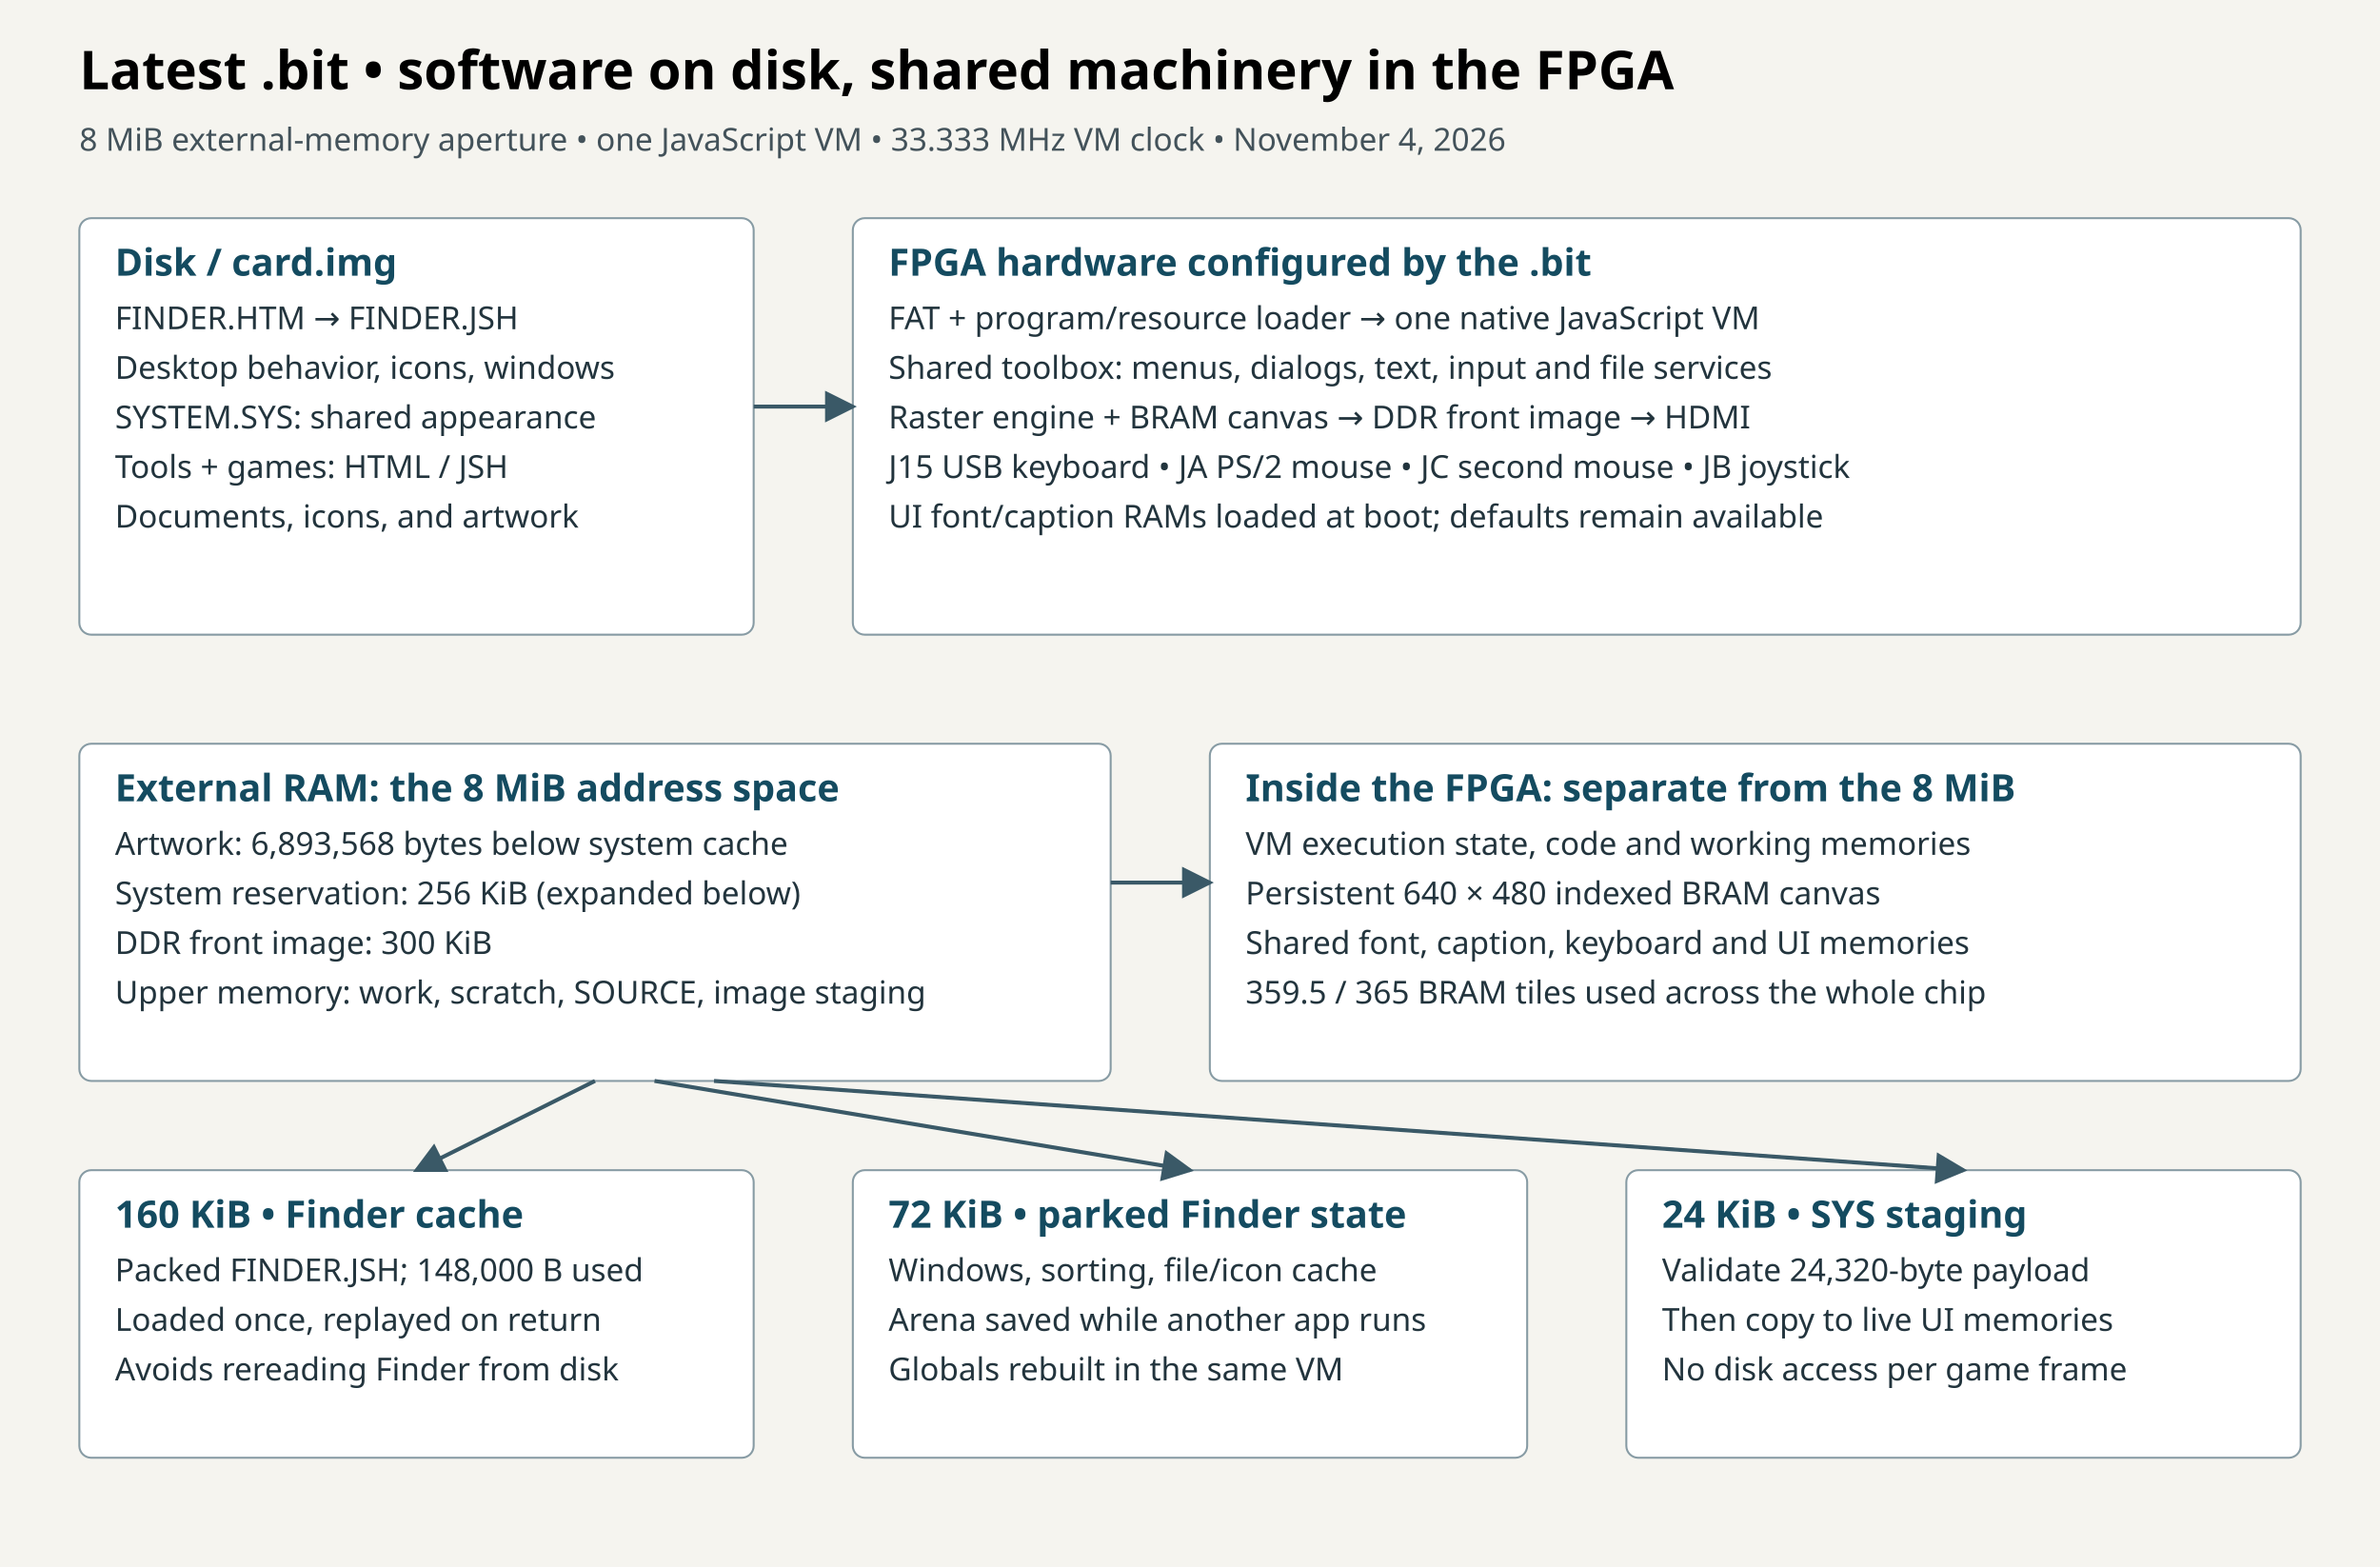
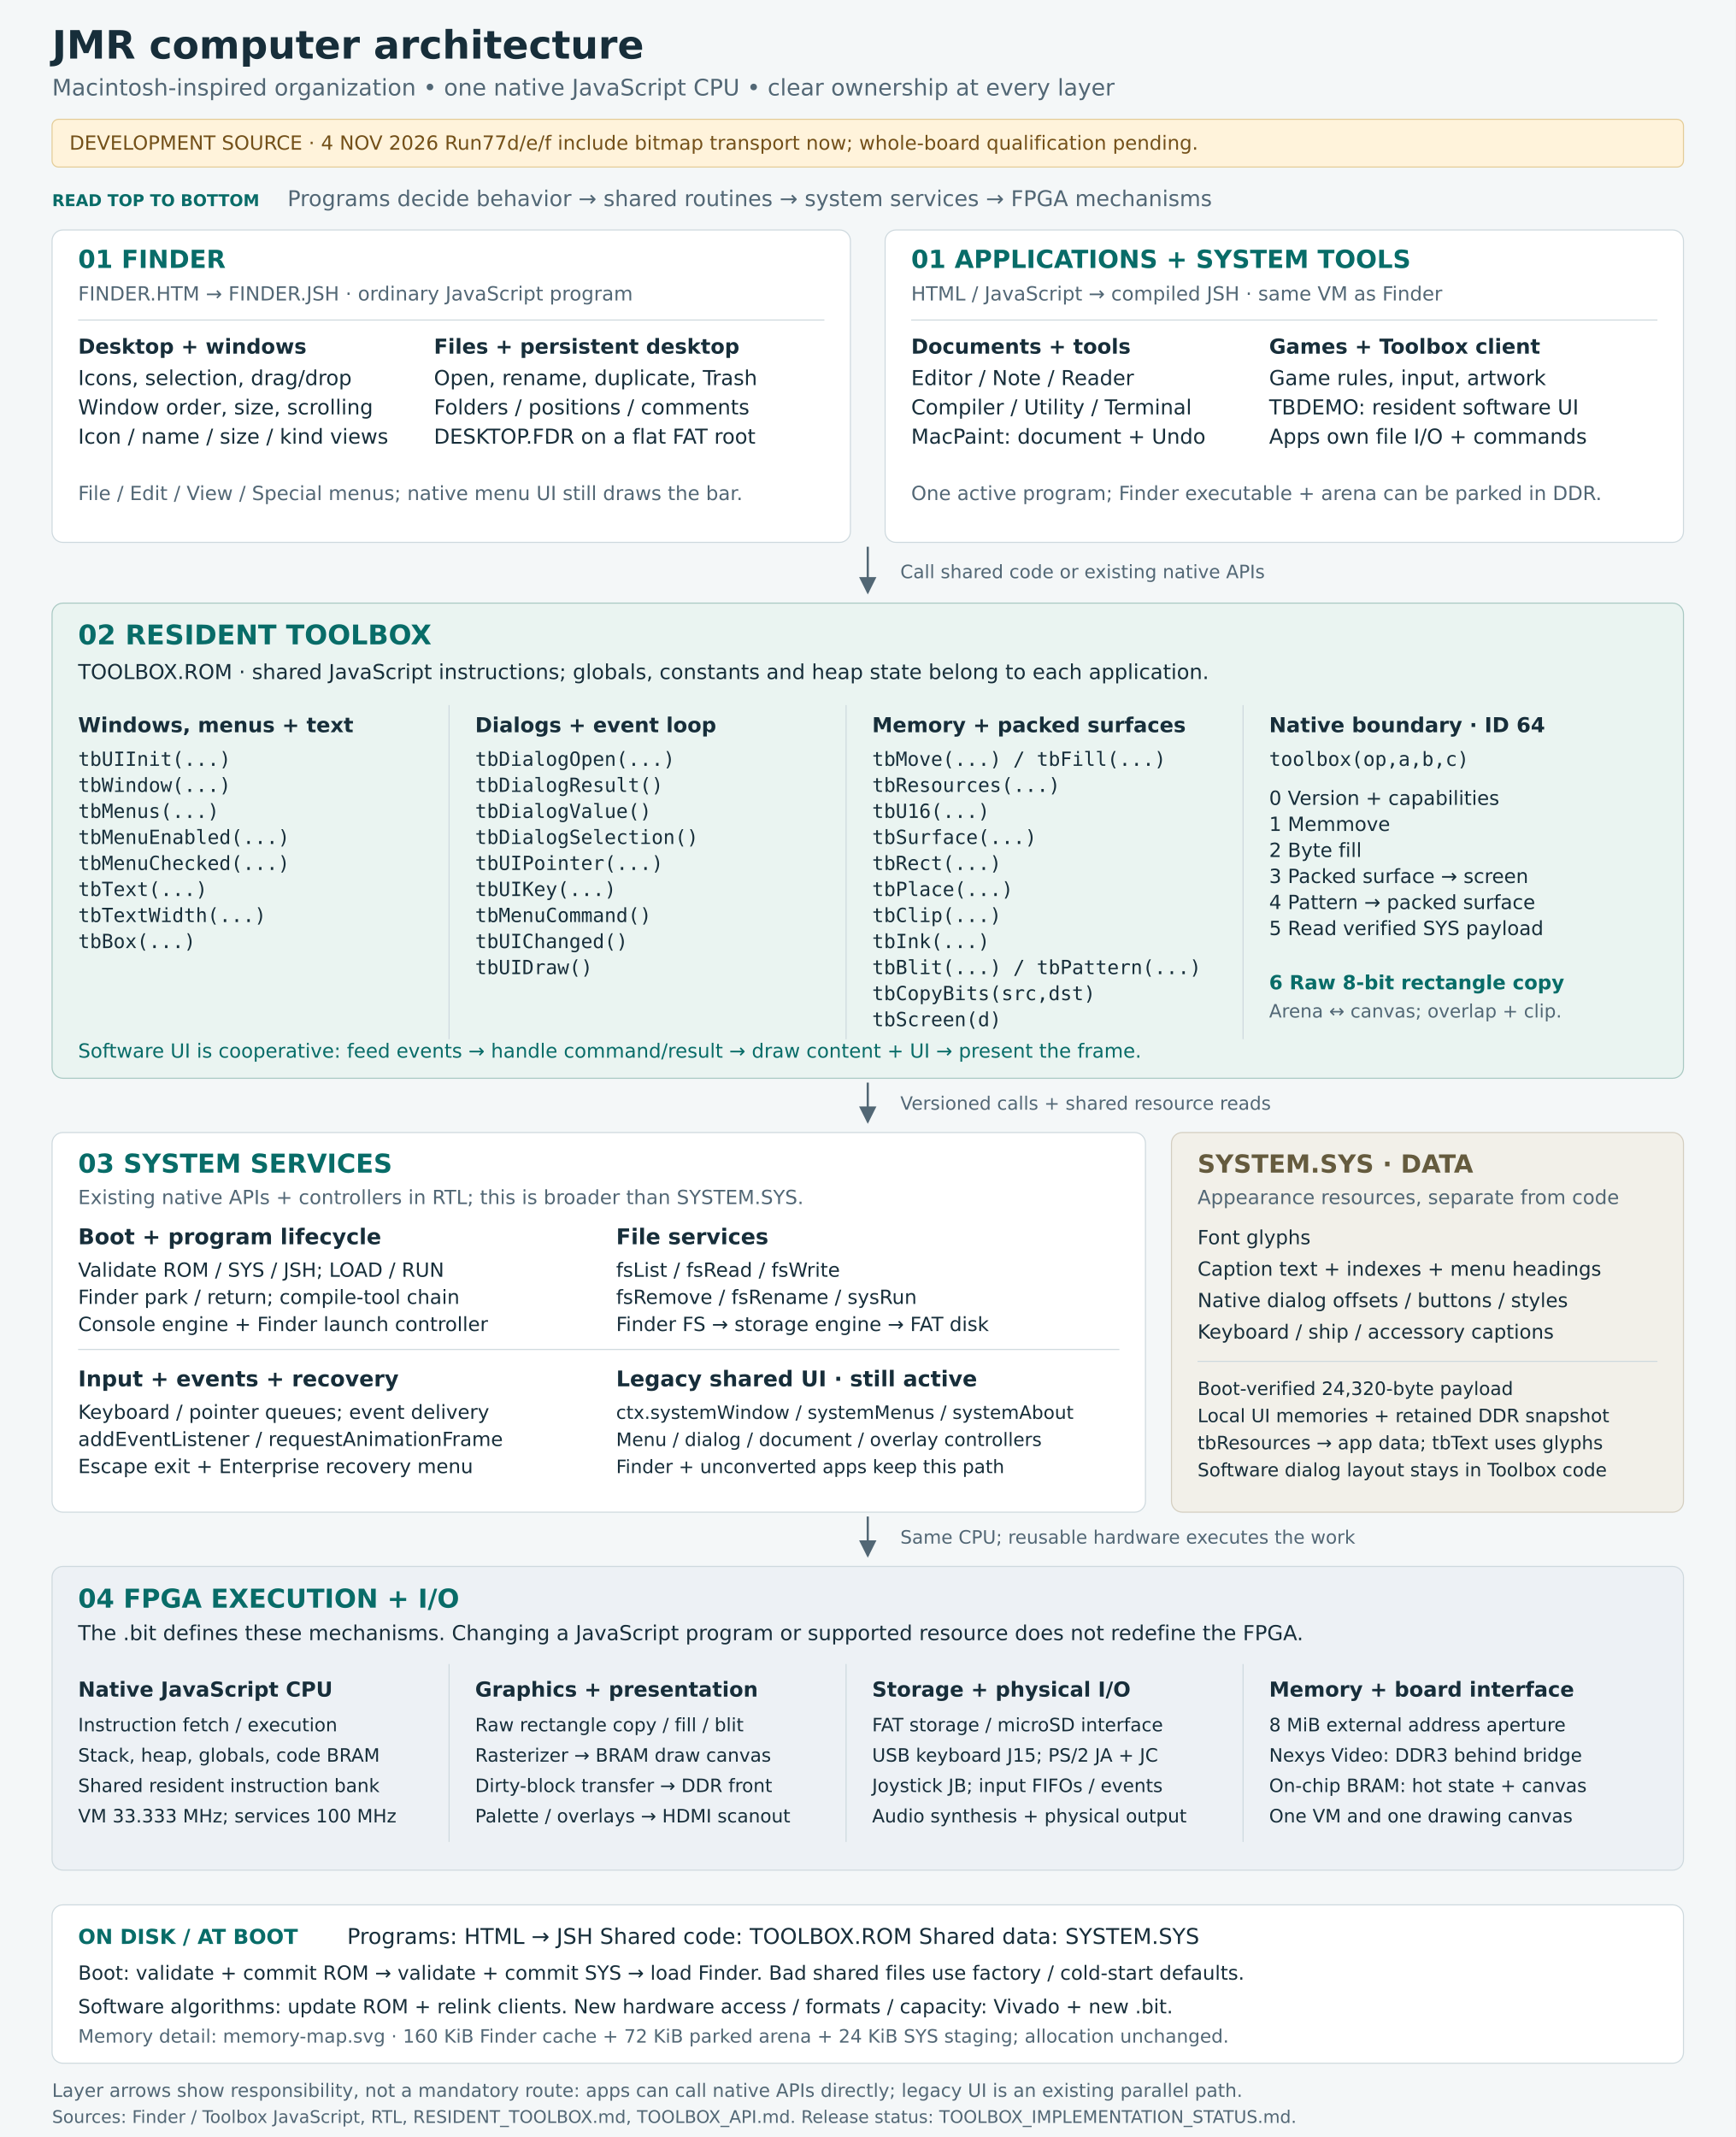
- <svg xmlns="http://www.w3.org/2000/svg" width="1200" height="790" viewBox="0 0 1200 790">
+ <svg xmlns="http://www.w3.org/2000/svg" width="1600" height="1970" viewBox="0 0 1600 1970" role="img" aria-labelledby="title desc">
  <defs>
-     <marker id="a" markerWidth="8" markerHeight="8" refX="7" refY="4" orient="auto">
-       <path d="M0 0L8 4L0 8" fill="#3a5967" />
+     <marker id="arrow" markerWidth="8" markerHeight="8" refX="7" refY="4" orient="auto">
+       <path d="M0 0 L8 4 L0 8" fill="#526775" />
    </marker>
  </defs>
-   <rect width="1200" height="100%" fill="#f5f4ef" />
-   <text x="40" y="45" font-family="sans-serif" font-size="27" font-weight="bold">Latest .bit • software on disk, shared machinery in the FPGA</text>
-   <text x="40" y="76" font-family="sans-serif" font-size="16" fill="#43525a">8 MiB external-memory aperture • one JavaScript VM • 33.333 MHz VM clock • November 4, 2026</text>
-   <rect x="40" y="110" width="340" height="210" rx="6" fill="white" stroke="#879ba4" />
-   <text x="58" y="139" font-family="sans-serif" font-size="19" font-weight="bold" fill="#144b60">Disk / card.img</text>
-   <text x="58" y="166" font-family="sans-serif" font-size="16" fill="#22343d">FINDER.HTM → FINDER.JSH</text>
-   <text x="58" y="191" font-family="sans-serif" font-size="16" fill="#22343d">Desktop behavior, icons, windows</text>
-   <text x="58" y="216" font-family="sans-serif" font-size="16" fill="#22343d">SYSTEM.SYS: shared appearance</text>
-   <text x="58" y="241" font-family="sans-serif" font-size="16" fill="#22343d">Tools + games: HTML / JSH</text>
-   <text x="58" y="266" font-family="sans-serif" font-size="16" fill="#22343d">Documents, icons, and artwork</text>
-   <rect x="430" y="110" width="730" height="210" rx="6" fill="white" stroke="#879ba4" />
-   <text x="448" y="139" font-family="sans-serif" font-size="19" font-weight="bold" fill="#144b60">FPGA hardware configured by the .bit</text>
-   <text x="448" y="166" font-family="sans-serif" font-size="16" fill="#22343d">FAT + program/resource loader → one native JavaScript VM</text>
-   <text x="448" y="191" font-family="sans-serif" font-size="16" fill="#22343d">Shared toolbox: menus, dialogs, text, input and file services</text>
-   <text x="448" y="216" font-family="sans-serif" font-size="16" fill="#22343d">Raster engine + BRAM canvas → DDR front image → HDMI</text>
-   <text x="448" y="241" font-family="sans-serif" font-size="16" fill="#22343d">J15 USB keyboard • JA PS/2 mouse • JC second mouse • JB joystick</text>
-   <text x="448" y="266" font-family="sans-serif" font-size="16" fill="#22343d">UI font/caption RAMs loaded at boot; defaults remain available</text>
-   <rect x="40" y="375" width="520" height="170" rx="6" fill="white" stroke="#879ba4" />
-   <text x="58" y="404" font-family="sans-serif" font-size="19" font-weight="bold" fill="#144b60">External RAM: the 8 MiB address space</text>
-   <text x="58" y="431" font-family="sans-serif" font-size="16" fill="#22343d">Artwork: 6,893,568 bytes below system cache</text>
-   <text x="58" y="456" font-family="sans-serif" font-size="16" fill="#22343d">System reservation: 256 KiB (expanded below)</text>
-   <text x="58" y="481" font-family="sans-serif" font-size="16" fill="#22343d">DDR front image: 300 KiB</text>
-   <text x="58" y="506" font-family="sans-serif" font-size="16" fill="#22343d">Upper memory: work, scratch, SOURCE, image staging</text>
-   <rect x="610" y="375" width="550" height="170" rx="6" fill="white" stroke="#879ba4" />
-   <text x="628" y="404" font-family="sans-serif" font-size="19" font-weight="bold" fill="#144b60">Inside the FPGA: separate from the 8 MiB</text>
-   <text x="628" y="431" font-family="sans-serif" font-size="16" fill="#22343d">VM execution state, code and working memories</text>
-   <text x="628" y="456" font-family="sans-serif" font-size="16" fill="#22343d">Persistent 640 × 480 indexed BRAM canvas</text>
-   <text x="628" y="481" font-family="sans-serif" font-size="16" fill="#22343d">Shared font, caption, keyboard and UI memories</text>
-   <text x="628" y="506" font-family="sans-serif" font-size="16" fill="#22343d">359.5 / 365 BRAM tiles used across the whole chip</text>
-   <rect x="40" y="590" width="340" height="145" rx="6" fill="white" stroke="#879ba4" />
-   <text x="58" y="619" font-family="sans-serif" font-size="19" font-weight="bold" fill="#144b60">160 KiB • Finder cache</text>
-   <text x="58" y="646" font-family="sans-serif" font-size="16" fill="#22343d">Packed FINDER.JSH; 148,000 B used</text>
-   <text x="58" y="671" font-family="sans-serif" font-size="16" fill="#22343d">Loaded once, replayed on return</text>
-   <text x="58" y="696" font-family="sans-serif" font-size="16" fill="#22343d">Avoids rereading Finder from disk</text>
-   <rect x="430" y="590" width="340" height="145" rx="6" fill="white" stroke="#879ba4" />
-   <text x="448" y="619" font-family="sans-serif" font-size="19" font-weight="bold" fill="#144b60">72 KiB • parked Finder state</text>
-   <text x="448" y="646" font-family="sans-serif" font-size="16" fill="#22343d">Windows, sorting, file/icon cache</text>
-   <text x="448" y="671" font-family="sans-serif" font-size="16" fill="#22343d">Arena saved while another app runs</text>
-   <text x="448" y="696" font-family="sans-serif" font-size="16" fill="#22343d">Globals rebuilt in the same VM</text>
-   <rect x="820" y="590" width="340" height="145" rx="6" fill="white" stroke="#879ba4" />
-   <text x="838" y="619" font-family="sans-serif" font-size="19" font-weight="bold" fill="#144b60">24 KiB • SYS staging</text>
-   <text x="838" y="646" font-family="sans-serif" font-size="16" fill="#22343d">Validate 24,320-byte payload</text>
-   <text x="838" y="671" font-family="sans-serif" font-size="16" fill="#22343d">Then copy to live UI memories</text>
-   <text x="838" y="696" font-family="sans-serif" font-size="16" fill="#22343d">No disk access per game frame</text>
-   <path d="M380 205 L430 205" fill="none" stroke="#3a5967" stroke-width="2" marker-end="url(#a)" />
-   <path d="M560 445 L610 445" fill="none" stroke="#3a5967" stroke-width="2" marker-end="url(#a)" />
-   <path d="M300 545 L210 590" fill="none" stroke="#3a5967" stroke-width="2" marker-end="url(#a)" />
-   <path d="M330 545 L600 590" fill="none" stroke="#3a5967" stroke-width="2" marker-end="url(#a)" />
-   <path d="M360 545 L990 590" fill="none" stroke="#3a5967" stroke-width="2" marker-end="url(#a)" />
+   <rect x="0" y="0" width="1600" height="1970" rx="0" fill="#f4f7f8" stroke="none" />
+   <text x="48" y="54" font-family="DejaVu Sans,sans-serif" font-size="36" font-weight="bold" fill="#172e3a">JMR computer architecture</text>
+   <text x="48" y="88" font-family="DejaVu Sans,sans-serif" font-size="21" font-weight="normal" fill="#526775">Macintosh-inspired organization • one native JavaScript CPU • clear ownership at every layer</text>
+   <rect x="48" y="110" width="1504" height="44" rx="6" fill="#fff3db" stroke="#e3cc98" />
+   <text x="64" y="138" font-family="DejaVu Sans,sans-serif" font-size="18" font-weight="normal" fill="#735019">DEVELOPMENT SOURCE · 4 NOV 2026     Run77d/e/f include bitmap transport now; whole-board qualification pending.</text>
+   <text x="48" y="190" font-family="DejaVu Sans,sans-serif" font-size="15" font-weight="bold" fill="#086c68">READ TOP TO BOTTOM</text>
+   <text x="265" y="190" font-family="DejaVu Sans,sans-serif" font-size="20" font-weight="normal" fill="#526775">Programs decide behavior → shared routines → system services → FPGA mechanisms</text>
+   <rect x="48" y="212" width="736" height="288" rx="10" fill="white" stroke="#ced9de" />
+   <rect x="816" y="212" width="736" height="288" rx="10" fill="white" stroke="#ced9de" />
+   <text x="72" y="247" font-family="DejaVu Sans,sans-serif" font-size="23" font-weight="bold" fill="#086c68">01   FINDER</text>
+   <text x="840" y="247" font-family="DejaVu Sans,sans-serif" font-size="23" font-weight="bold" fill="#086c68">01   APPLICATIONS + SYSTEM TOOLS</text>
+   <text x="72" y="277" font-family="DejaVu Sans,sans-serif" font-size="18" font-weight="normal" fill="#526775">FINDER.HTM → FINDER.JSH · ordinary JavaScript program</text>
+   <text x="840" y="277" font-family="DejaVu Sans,sans-serif" font-size="18" font-weight="normal" fill="#526775">HTML / JavaScript → compiled JSH · same VM as Finder</text>
+   <path d="M72 295 H760" stroke="#ced9de" />
+   <path d="M840 295 H1528" stroke="#ced9de" />
+   <text x="72" y="326" font-family="DejaVu Sans,sans-serif" font-size="19" font-weight="bold" fill="#172e3a">Desktop + windows</text>
+   <text x="400" y="326" font-family="DejaVu Sans,sans-serif" font-size="19" font-weight="bold" fill="#172e3a">Files + persistent desktop</text>
+   <text x="72" y="355" font-family="DejaVu Sans,sans-serif" font-size="19" font-weight="normal" fill="#172e3a">Icons, selection, drag/drop</text>
+   <text x="72" y="382" font-family="DejaVu Sans,sans-serif" font-size="19" font-weight="normal" fill="#172e3a">Window order, size, scrolling</text>
+   <text x="72" y="409" font-family="DejaVu Sans,sans-serif" font-size="19" font-weight="normal" fill="#172e3a">Icon / name / size / kind views</text>
+   <text x="400" y="355" font-family="DejaVu Sans,sans-serif" font-size="19" font-weight="normal" fill="#172e3a">Open, rename, duplicate, Trash</text>
+   <text x="400" y="382" font-family="DejaVu Sans,sans-serif" font-size="19" font-weight="normal" fill="#172e3a">Folders / positions / comments</text>
+   <text x="400" y="409" font-family="DejaVu Sans,sans-serif" font-size="19" font-weight="normal" fill="#172e3a">DESKTOP.FDR on a flat FAT root</text>
+   <text x="72" y="461" font-family="DejaVu Sans,sans-serif" font-size="18" font-weight="normal" fill="#526775">File / Edit / View / Special menus; native menu UI still draws the bar.</text>
+   <text x="840" y="326" font-family="DejaVu Sans,sans-serif" font-size="19" font-weight="bold" fill="#172e3a">Documents + tools</text>
+   <text x="1170" y="326" font-family="DejaVu Sans,sans-serif" font-size="19" font-weight="bold" fill="#172e3a">Games + Toolbox client</text>
+   <text x="840" y="355" font-family="DejaVu Sans,sans-serif" font-size="19" font-weight="normal" fill="#172e3a">Editor / Note / Reader</text>
+   <text x="840" y="382" font-family="DejaVu Sans,sans-serif" font-size="19" font-weight="normal" fill="#172e3a">Compiler / Utility / Terminal</text>
+   <text x="840" y="409" font-family="DejaVu Sans,sans-serif" font-size="19" font-weight="normal" fill="#172e3a">MacPaint: document + Undo</text>
+   <text x="1170" y="355" font-family="DejaVu Sans,sans-serif" font-size="19" font-weight="normal" fill="#172e3a">Game rules, input, artwork</text>
+   <text x="1170" y="382" font-family="DejaVu Sans,sans-serif" font-size="19" font-weight="normal" fill="#172e3a">TBDEMO: resident software UI</text>
+   <text x="1170" y="409" font-family="DejaVu Sans,sans-serif" font-size="19" font-weight="normal" fill="#172e3a">Apps own file I/O + commands</text>
+   <text x="840" y="461" font-family="DejaVu Sans,sans-serif" font-size="18" font-weight="normal" fill="#526775">One active program; Finder executable + arena can be parked in DDR.</text>
+   <path d="M800 504 V546" stroke="#526775" stroke-width="2" marker-end="url(#arrow)" />
+   <text x="830" y="533" font-family="DejaVu Sans,sans-serif" font-size="17" font-weight="normal" fill="#526775">Call shared code or existing native APIs</text>
+   <rect x="48" y="556" width="1504" height="438" rx="10" fill="#eaf4f1" stroke="#a9c9c3" />
+   <text x="72" y="594" font-family="DejaVu Sans,sans-serif" font-size="25" font-weight="bold" fill="#086c68">02   RESIDENT TOOLBOX</text>
+   <text x="72" y="626" font-family="DejaVu Sans,sans-serif" font-size="19" font-weight="normal" fill="#172e3a">TOOLBOX.ROM · shared JavaScript instructions; globals, constants and heap state belong to each application.</text>
+   <path d="M414 650 L414 958" stroke="#ced9de" />
+   <path d="M780 650 L780 958" stroke="#ced9de" />
+   <path d="M1146 650 L1146 958" stroke="#ced9de" />
+   <text x="72" y="675" font-family="DejaVu Sans,sans-serif" font-size="19" font-weight="bold" fill="#172e3a">Windows, menus + text</text>
+   <text x="72" y="706" font-family="DejaVu Sans Mono,sans-serif" font-size="18" font-weight="normal" fill="#172e3a">tbUIInit(...)</text>
+   <text x="72" y="730" font-family="DejaVu Sans Mono,sans-serif" font-size="18" font-weight="normal" fill="#172e3a">tbWindow(...)</text>
+   <text x="72" y="754" font-family="DejaVu Sans Mono,sans-serif" font-size="18" font-weight="normal" fill="#172e3a">tbMenus(...)</text>
+   <text x="72" y="778" font-family="DejaVu Sans Mono,sans-serif" font-size="18" font-weight="normal" fill="#172e3a">tbMenuEnabled(...)</text>
+   <text x="72" y="802" font-family="DejaVu Sans Mono,sans-serif" font-size="18" font-weight="normal" fill="#172e3a">tbMenuChecked(...)</text>
+   <text x="72" y="826" font-family="DejaVu Sans Mono,sans-serif" font-size="18" font-weight="normal" fill="#172e3a">tbText(...)</text>
+   <text x="72" y="850" font-family="DejaVu Sans Mono,sans-serif" font-size="18" font-weight="normal" fill="#172e3a">tbTextWidth(...)</text>
+   <text x="72" y="874" font-family="DejaVu Sans Mono,sans-serif" font-size="18" font-weight="normal" fill="#172e3a">tbBox(...)</text>
+   <text x="438" y="675" font-family="DejaVu Sans,sans-serif" font-size="19" font-weight="bold" fill="#172e3a">Dialogs + event loop</text>
+   <text x="438" y="706" font-family="DejaVu Sans Mono,sans-serif" font-size="18" font-weight="normal" fill="#172e3a">tbDialogOpen(...)</text>
+   <text x="438" y="730" font-family="DejaVu Sans Mono,sans-serif" font-size="18" font-weight="normal" fill="#172e3a">tbDialogResult()</text>
+   <text x="438" y="754" font-family="DejaVu Sans Mono,sans-serif" font-size="18" font-weight="normal" fill="#172e3a">tbDialogValue()</text>
+   <text x="438" y="778" font-family="DejaVu Sans Mono,sans-serif" font-size="18" font-weight="normal" fill="#172e3a">tbDialogSelection()</text>
+   <text x="438" y="802" font-family="DejaVu Sans Mono,sans-serif" font-size="18" font-weight="normal" fill="#172e3a">tbUIPointer(...)</text>
+   <text x="438" y="826" font-family="DejaVu Sans Mono,sans-serif" font-size="18" font-weight="normal" fill="#172e3a">tbUIKey(...)</text>
+   <text x="438" y="850" font-family="DejaVu Sans Mono,sans-serif" font-size="18" font-weight="normal" fill="#172e3a">tbMenuCommand()</text>
+   <text x="438" y="874" font-family="DejaVu Sans Mono,sans-serif" font-size="18" font-weight="normal" fill="#172e3a">tbUIChanged()</text>
+   <text x="438" y="898" font-family="DejaVu Sans Mono,sans-serif" font-size="18" font-weight="normal" fill="#172e3a">tbUIDraw()</text>
+   <text x="804" y="675" font-family="DejaVu Sans,sans-serif" font-size="19" font-weight="bold" fill="#172e3a">Memory + packed surfaces</text>
+   <text x="804" y="706" font-family="DejaVu Sans Mono,sans-serif" font-size="18" font-weight="normal" fill="#172e3a">tbMove(...) / tbFill(...)</text>
+   <text x="804" y="730" font-family="DejaVu Sans Mono,sans-serif" font-size="18" font-weight="normal" fill="#172e3a">tbResources(...)</text>
+   <text x="804" y="754" font-family="DejaVu Sans Mono,sans-serif" font-size="18" font-weight="normal" fill="#172e3a">tbU16(...)</text>
+   <text x="804" y="778" font-family="DejaVu Sans Mono,sans-serif" font-size="18" font-weight="normal" fill="#172e3a">tbSurface(...)</text>
+   <text x="804" y="802" font-family="DejaVu Sans Mono,sans-serif" font-size="18" font-weight="normal" fill="#172e3a">tbRect(...)</text>
+   <text x="804" y="826" font-family="DejaVu Sans Mono,sans-serif" font-size="18" font-weight="normal" fill="#172e3a">tbPlace(...)</text>
+   <text x="804" y="850" font-family="DejaVu Sans Mono,sans-serif" font-size="18" font-weight="normal" fill="#172e3a">tbClip(...)</text>
+   <text x="804" y="874" font-family="DejaVu Sans Mono,sans-serif" font-size="18" font-weight="normal" fill="#172e3a">tbInk(...)</text>
+   <text x="804" y="898" font-family="DejaVu Sans Mono,sans-serif" font-size="18" font-weight="normal" fill="#172e3a">tbBlit(...) / tbPattern(...)</text>
+   <text x="804" y="922" font-family="DejaVu Sans Mono,sans-serif" font-size="18" font-weight="normal" fill="#172e3a">tbCopyBits(src,dst)</text>
+   <text x="804" y="946" font-family="DejaVu Sans Mono,sans-serif" font-size="18" font-weight="normal" fill="#172e3a">tbScreen(d)</text>
+   <text x="1170" y="675" font-family="DejaVu Sans,sans-serif" font-size="19" font-weight="bold" fill="#172e3a">Native boundary · ID 64</text>
+   <text x="1170" y="706" font-family="DejaVu Sans Mono,sans-serif" font-size="18" font-weight="normal" fill="#172e3a">toolbox(op,a,b,c)</text>
+   <text x="1170" y="742" font-family="DejaVu Sans,sans-serif" font-size="18" font-weight="normal" fill="#172e3a">0  Version + capabilities</text>
+   <text x="1170" y="766" font-family="DejaVu Sans,sans-serif" font-size="18" font-weight="normal" fill="#172e3a">1  Memmove</text>
+   <text x="1170" y="790" font-family="DejaVu Sans,sans-serif" font-size="18" font-weight="normal" fill="#172e3a">2  Byte fill</text>
+   <text x="1170" y="814" font-family="DejaVu Sans,sans-serif" font-size="18" font-weight="normal" fill="#172e3a">3  Packed surface → screen</text>
+   <text x="1170" y="838" font-family="DejaVu Sans,sans-serif" font-size="18" font-weight="normal" fill="#172e3a">4  Pattern → packed surface</text>
+   <text x="1170" y="862" font-family="DejaVu Sans,sans-serif" font-size="18" font-weight="normal" fill="#172e3a">5  Read verified SYS payload</text>
+   <text x="1170" y="912" font-family="DejaVu Sans,sans-serif" font-size="18" font-weight="bold" fill="#086c68">6  Raw 8-bit rectangle copy</text>
+   <text x="1170" y="938" font-family="DejaVu Sans,sans-serif" font-size="17" font-weight="normal" fill="#526775">Arena ↔ canvas; overlap + clip.</text>
+   <text x="72" y="975" font-family="DejaVu Sans,sans-serif" font-size="18" font-weight="normal" fill="#086c68">Software UI is cooperative: feed events → handle command/result → draw content + UI → present the frame.</text>
+   <path d="M800 998 V1034" stroke="#526775" stroke-width="2" marker-end="url(#arrow)" />
+   <text x="830" y="1023" font-family="DejaVu Sans,sans-serif" font-size="17" font-weight="normal" fill="#526775">Versioned calls + shared resource reads</text>
+   <rect x="48" y="1044" width="1008" height="350" rx="10" fill="white" stroke="#ced9de" />
+   <rect x="1080" y="1044" width="472" height="350" rx="10" fill="#f2f0e9" stroke="#d4cec0" />
+   <text x="72" y="1081" font-family="DejaVu Sans,sans-serif" font-size="24" font-weight="bold" fill="#086c68">03   SYSTEM SERVICES</text>
+   <text x="72" y="1110" font-family="DejaVu Sans,sans-serif" font-size="18" font-weight="normal" fill="#526775">Existing native APIs + controllers in RTL; this is broader than SYSTEM.SYS.</text>
+   <text x="72" y="1147" font-family="DejaVu Sans,sans-serif" font-size="20" font-weight="bold" fill="#172e3a">Boot + program lifecycle</text>
+   <text x="72" y="1177" font-family="DejaVu Sans,sans-serif" font-size="18" font-weight="normal" fill="#172e3a">Validate ROM / SYS / JSH; LOAD / RUN</text>
+   <text x="72" y="1202" font-family="DejaVu Sans,sans-serif" font-size="18" font-weight="normal" fill="#172e3a">Finder park / return; compile-tool chain</text>
+   <text x="72" y="1227" font-family="DejaVu Sans,sans-serif" font-size="18" font-weight="normal" fill="#172e3a">Console engine + Finder launch controller</text>
+   <text x="568" y="1147" font-family="DejaVu Sans,sans-serif" font-size="20" font-weight="bold" fill="#172e3a">File services</text>
+   <text x="568" y="1177" font-family="DejaVu Sans,sans-serif" font-size="18" font-weight="normal" fill="#172e3a">fsList / fsRead / fsWrite</text>
+   <text x="568" y="1202" font-family="DejaVu Sans,sans-serif" font-size="18" font-weight="normal" fill="#172e3a">fsRemove / fsRename / sysRun</text>
+   <text x="568" y="1227" font-family="DejaVu Sans,sans-serif" font-size="18" font-weight="normal" fill="#172e3a">Finder FS → storage engine → FAT disk</text>
+   <path d="M72 1244 H1032" stroke="#ced9de" />
+   <text x="72" y="1278" font-family="DejaVu Sans,sans-serif" font-size="20" font-weight="bold" fill="#172e3a">Input + events + recovery</text>
+   <text x="72" y="1308" font-family="DejaVu Sans,sans-serif" font-size="18" font-weight="normal" fill="#172e3a">Keyboard / pointer queues; event delivery</text>
+   <text x="72" y="1333" font-family="DejaVu Sans,sans-serif" font-size="18" font-weight="normal" fill="#172e3a">addEventListener / requestAnimationFrame</text>
+   <text x="72" y="1358" font-family="DejaVu Sans,sans-serif" font-size="18" font-weight="normal" fill="#172e3a">Escape exit + Enterprise recovery menu</text>
+   <text x="568" y="1278" font-family="DejaVu Sans,sans-serif" font-size="20" font-weight="bold" fill="#172e3a">Legacy shared UI · still active</text>
+   <text x="568" y="1308" font-family="DejaVu Sans,sans-serif" font-size="17" font-weight="normal" fill="#172e3a">ctx.systemWindow / systemMenus / systemAbout</text>
+   <text x="568" y="1333" font-family="DejaVu Sans,sans-serif" font-size="17" font-weight="normal" fill="#172e3a">Menu / dialog / document / overlay controllers</text>
+   <text x="568" y="1358" font-family="DejaVu Sans,sans-serif" font-size="17" font-weight="normal" fill="#172e3a">Finder + unconverted apps keep this path</text>
+   <text x="1104" y="1081" font-family="DejaVu Sans,sans-serif" font-size="23" font-weight="bold" fill="#655b3e">SYSTEM.SYS · DATA</text>
+   <text x="1104" y="1110" font-family="DejaVu Sans,sans-serif" font-size="18" font-weight="normal" fill="#526775">Appearance resources, separate from code</text>
+   <text x="1104" y="1147" font-family="DejaVu Sans,sans-serif" font-size="18" font-weight="normal" fill="#172e3a">Font glyphs</text>
+   <text x="1104" y="1176" font-family="DejaVu Sans,sans-serif" font-size="18" font-weight="normal" fill="#172e3a">Caption text + indexes + menu headings</text>
+   <text x="1104" y="1205" font-family="DejaVu Sans,sans-serif" font-size="18" font-weight="normal" fill="#172e3a">Native dialog offsets / buttons / styles</text>
+   <text x="1104" y="1234" font-family="DejaVu Sans,sans-serif" font-size="18" font-weight="normal" fill="#172e3a">Keyboard / ship / accessory captions</text>
+   <path d="M1104 1255 H1528" stroke="#ced9de" />
+   <text x="1104" y="1286" font-family="DejaVu Sans,sans-serif" font-size="17" font-weight="normal" fill="#172e3a">Boot-verified 24,320-byte payload</text>
+   <text x="1104" y="1311" font-family="DejaVu Sans,sans-serif" font-size="17" font-weight="normal" fill="#172e3a">Local UI memories + retained DDR snapshot</text>
+   <text x="1104" y="1336" font-family="DejaVu Sans,sans-serif" font-size="17" font-weight="normal" fill="#172e3a">tbResources → app data; tbText uses glyphs</text>
+   <text x="1104" y="1361" font-family="DejaVu Sans,sans-serif" font-size="17" font-weight="normal" fill="#172e3a">Software dialog layout stays in Toolbox code</text>
+   <path d="M800 1398 V1434" stroke="#526775" stroke-width="2" marker-end="url(#arrow)" />
+   <text x="830" y="1423" font-family="DejaVu Sans,sans-serif" font-size="17" font-weight="normal" fill="#526775">Same CPU; reusable hardware executes the work</text>
+   <rect x="48" y="1444" width="1504" height="280" rx="10" fill="#edf1f5" stroke="#ced9de" />
+   <text x="72" y="1482" font-family="DejaVu Sans,sans-serif" font-size="24" font-weight="bold" fill="#086c68">04   FPGA EXECUTION + I/O</text>
+   <text x="72" y="1512" font-family="DejaVu Sans,sans-serif" font-size="19" font-weight="normal" fill="#172e3a">The .bit defines these mechanisms. Changing a JavaScript program or supported resource does not redefine the FPGA.</text>
+   <path d="M414 1534 L414 1698" stroke="#ced9de" />
+   <path d="M780 1534 L780 1698" stroke="#ced9de" />
+   <path d="M1146 1534 L1146 1698" stroke="#ced9de" />
+   <text x="72" y="1564" font-family="DejaVu Sans,sans-serif" font-size="19" font-weight="bold" fill="#172e3a">Native JavaScript CPU</text>
+   <text x="72" y="1596" font-family="DejaVu Sans,sans-serif" font-size="17" font-weight="normal" fill="#172e3a">Instruction fetch / execution</text>
+   <text x="72" y="1624" font-family="DejaVu Sans,sans-serif" font-size="17" font-weight="normal" fill="#172e3a">Stack, heap, globals, code BRAM</text>
+   <text x="72" y="1652" font-family="DejaVu Sans,sans-serif" font-size="17" font-weight="normal" fill="#172e3a">Shared resident instruction bank</text>
+   <text x="72" y="1680" font-family="DejaVu Sans,sans-serif" font-size="17" font-weight="normal" fill="#172e3a">VM 33.333 MHz; services 100 MHz</text>
+   <text x="438" y="1564" font-family="DejaVu Sans,sans-serif" font-size="19" font-weight="bold" fill="#172e3a">Graphics + presentation</text>
+   <text x="438" y="1596" font-family="DejaVu Sans,sans-serif" font-size="17" font-weight="normal" fill="#172e3a">Raw rectangle copy / fill / blit</text>
+   <text x="438" y="1624" font-family="DejaVu Sans,sans-serif" font-size="17" font-weight="normal" fill="#172e3a">Rasterizer → BRAM draw canvas</text>
+   <text x="438" y="1652" font-family="DejaVu Sans,sans-serif" font-size="17" font-weight="normal" fill="#172e3a">Dirty-block transfer → DDR front</text>
+   <text x="438" y="1680" font-family="DejaVu Sans,sans-serif" font-size="17" font-weight="normal" fill="#172e3a">Palette / overlays → HDMI scanout</text>
+   <text x="804" y="1564" font-family="DejaVu Sans,sans-serif" font-size="19" font-weight="bold" fill="#172e3a">Storage + physical I/O</text>
+   <text x="804" y="1596" font-family="DejaVu Sans,sans-serif" font-size="17" font-weight="normal" fill="#172e3a">FAT storage / microSD interface</text>
+   <text x="804" y="1624" font-family="DejaVu Sans,sans-serif" font-size="17" font-weight="normal" fill="#172e3a">USB keyboard J15; PS/2 JA + JC</text>
+   <text x="804" y="1652" font-family="DejaVu Sans,sans-serif" font-size="17" font-weight="normal" fill="#172e3a">Joystick JB; input FIFOs / events</text>
+   <text x="804" y="1680" font-family="DejaVu Sans,sans-serif" font-size="17" font-weight="normal" fill="#172e3a">Audio synthesis + physical output</text>
+   <text x="1170" y="1564" font-family="DejaVu Sans,sans-serif" font-size="19" font-weight="bold" fill="#172e3a">Memory + board interface</text>
+   <text x="1170" y="1596" font-family="DejaVu Sans,sans-serif" font-size="17" font-weight="normal" fill="#172e3a">8 MiB external address aperture</text>
+   <text x="1170" y="1624" font-family="DejaVu Sans,sans-serif" font-size="17" font-weight="normal" fill="#172e3a">Nexys Video: DDR3 behind bridge</text>
+   <text x="1170" y="1652" font-family="DejaVu Sans,sans-serif" font-size="17" font-weight="normal" fill="#172e3a">On-chip BRAM: hot state + canvas</text>
+   <text x="1170" y="1680" font-family="DejaVu Sans,sans-serif" font-size="17" font-weight="normal" fill="#172e3a">One VM and one drawing canvas</text>
+   <rect x="48" y="1756" width="1504" height="146" rx="10" fill="white" stroke="#ced9de" />
+   <text x="72" y="1792" font-family="DejaVu Sans,sans-serif" font-size="19" font-weight="bold" fill="#086c68">ON DISK / AT BOOT</text>
+   <text x="320" y="1792" font-family="DejaVu Sans,sans-serif" font-size="20" font-weight="normal" fill="#172e3a">Programs: HTML → JSH     Shared code: TOOLBOX.ROM     Shared data: SYSTEM.SYS</text>
+   <text x="72" y="1825" font-family="DejaVu Sans,sans-serif" font-size="18" font-weight="normal" fill="#172e3a">Boot: validate + commit ROM → validate + commit SYS → load Finder. Bad shared files use factory / cold-start defaults.</text>
+   <text x="72" y="1856" font-family="DejaVu Sans,sans-serif" font-size="18" font-weight="normal" fill="#172e3a">Software algorithms: update ROM + relink clients. New hardware access / formats / capacity: Vivado + new .bit.</text>
+   <text x="72" y="1883" font-family="DejaVu Sans,sans-serif" font-size="17" font-weight="normal" fill="#526775">Memory detail: memory-map.svg · 160 KiB Finder cache + 72 KiB parked arena + 24 KiB SYS staging; allocation unchanged.</text>
+   <text x="48" y="1933" font-family="DejaVu Sans,sans-serif" font-size="17" font-weight="normal" fill="#526775">Layer arrows show responsibility, not a mandatory route: apps can call native APIs directly; legacy UI is an existing parallel path.</text>
+   <text x="48" y="1957" font-family="DejaVu Sans,sans-serif" font-size="16" font-weight="normal" fill="#526775">Sources: Finder / Toolbox JavaScript, RTL, RESIDENT_TOOLBOX.md, TOOLBOX_API.md. Release status: TOOLBOX_IMPLEMENTATION_STATUS.md.</text>
</svg>
